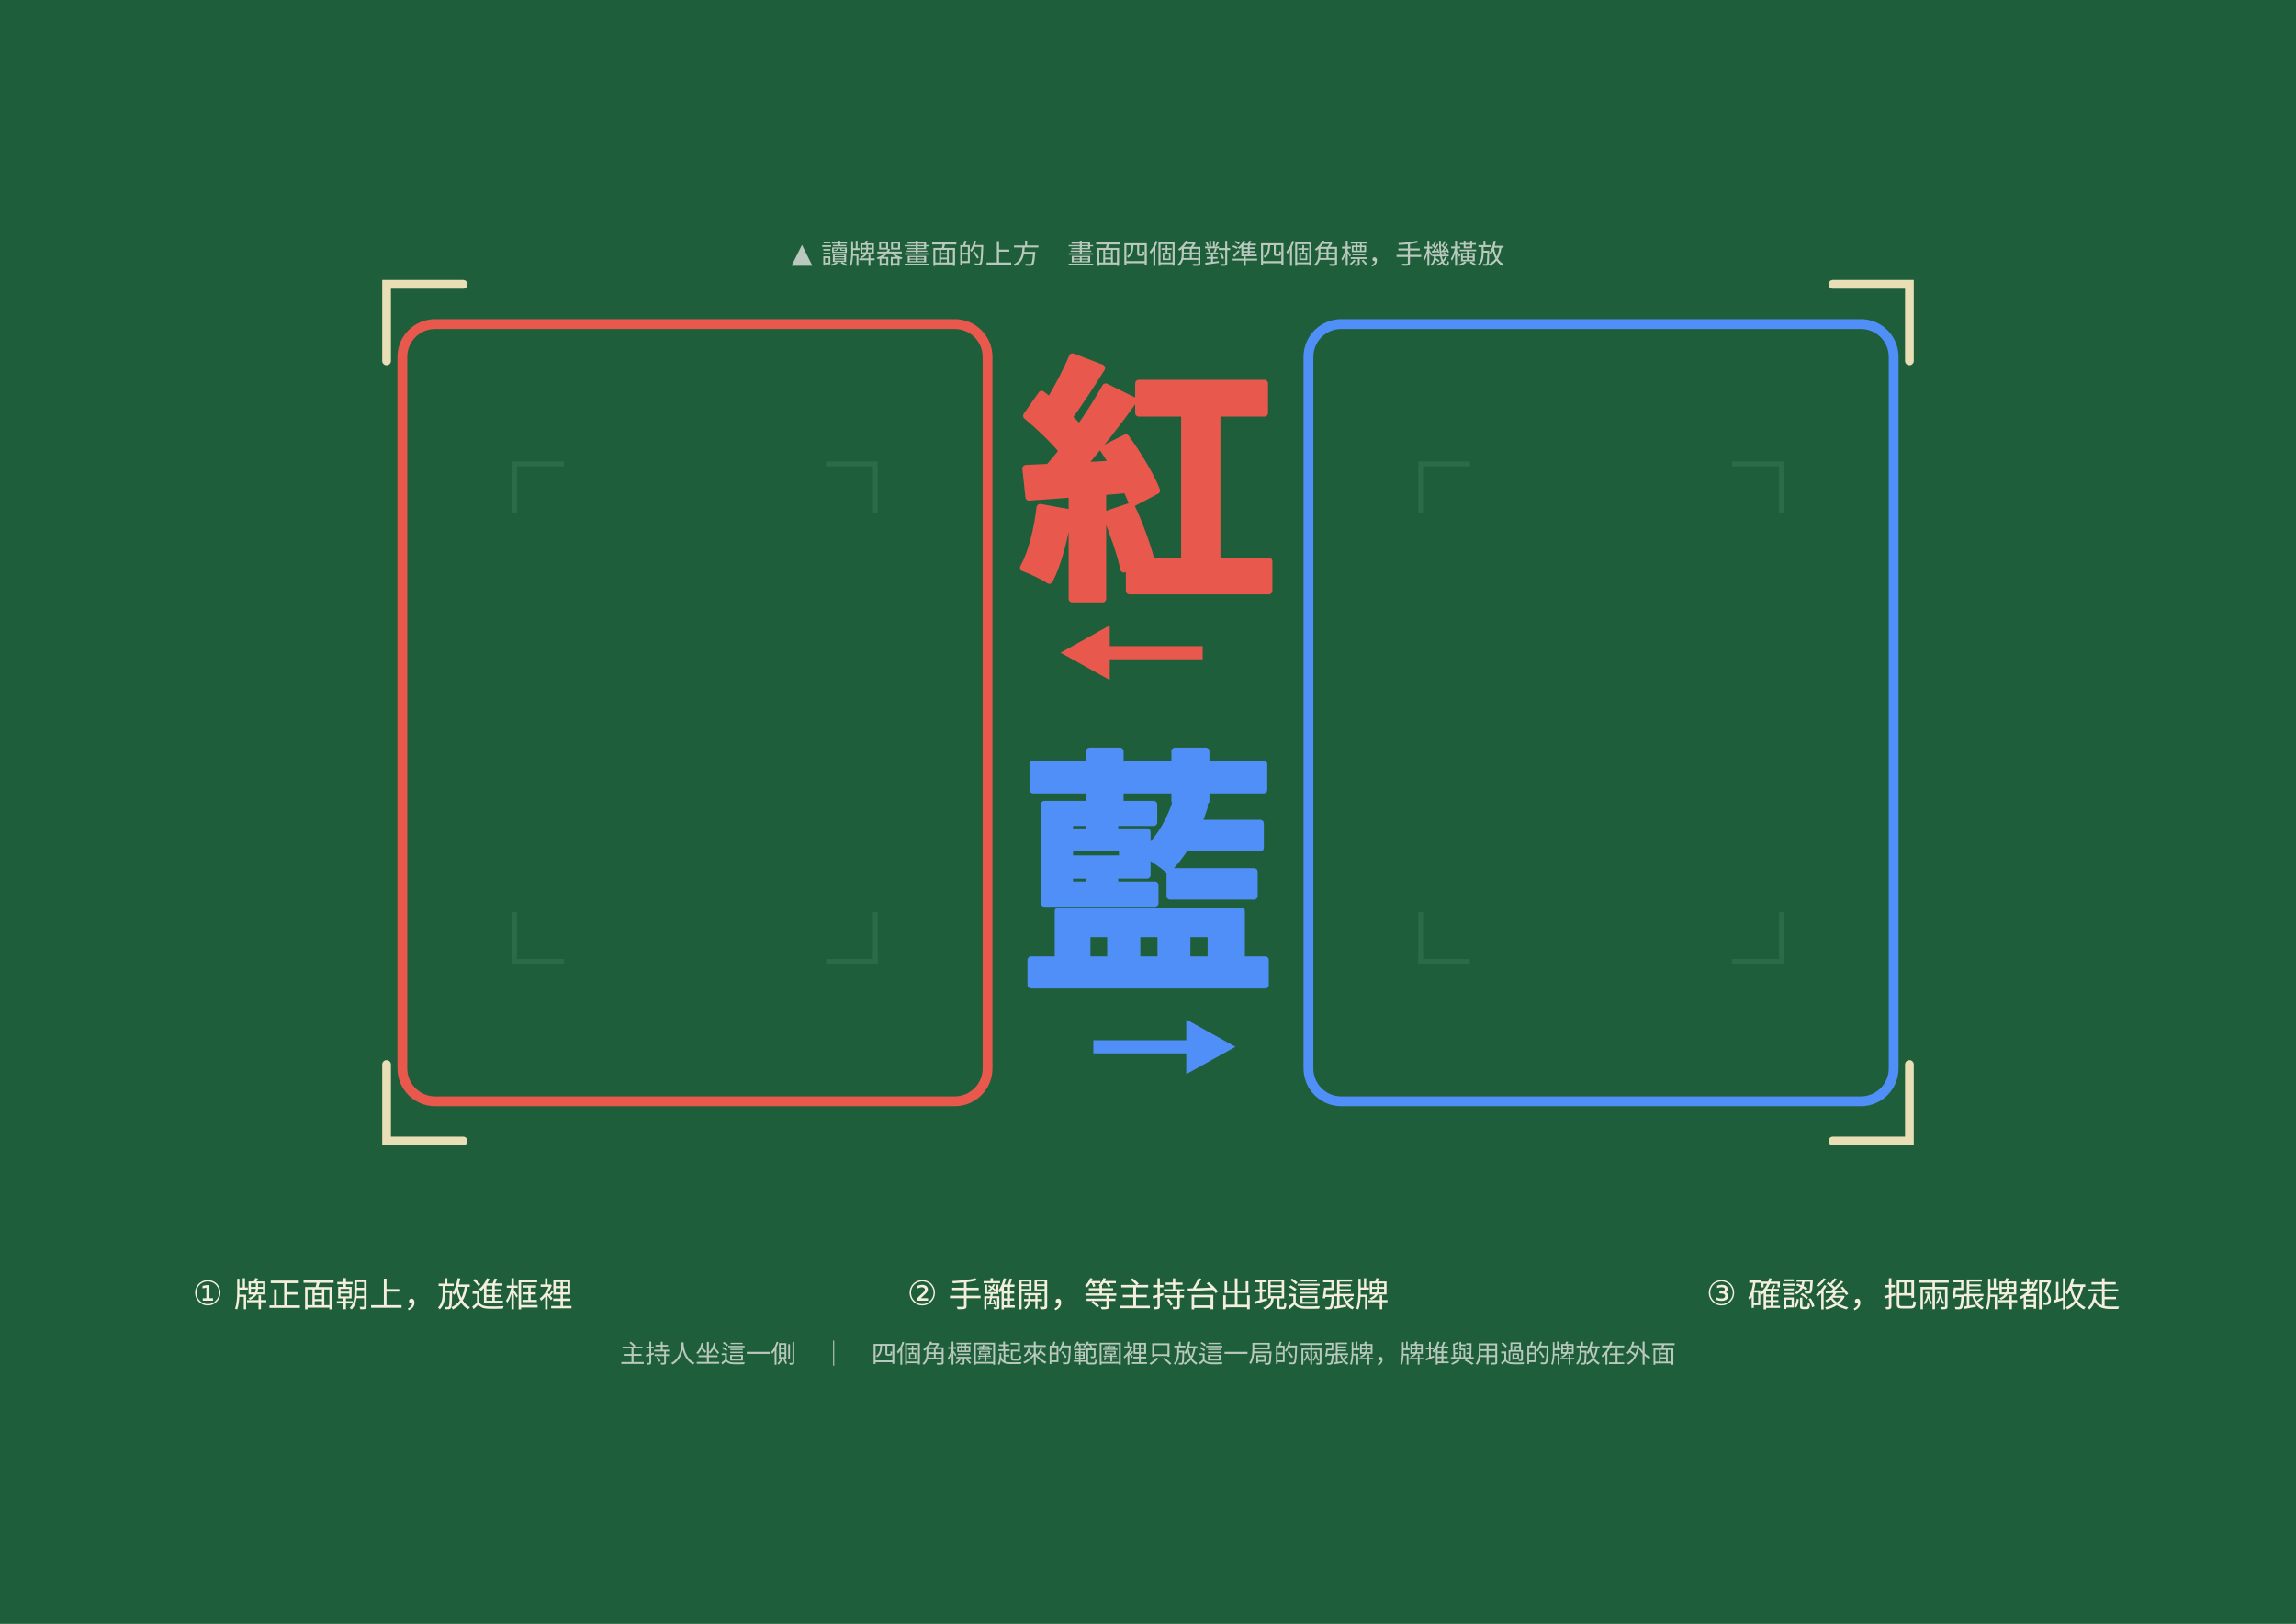
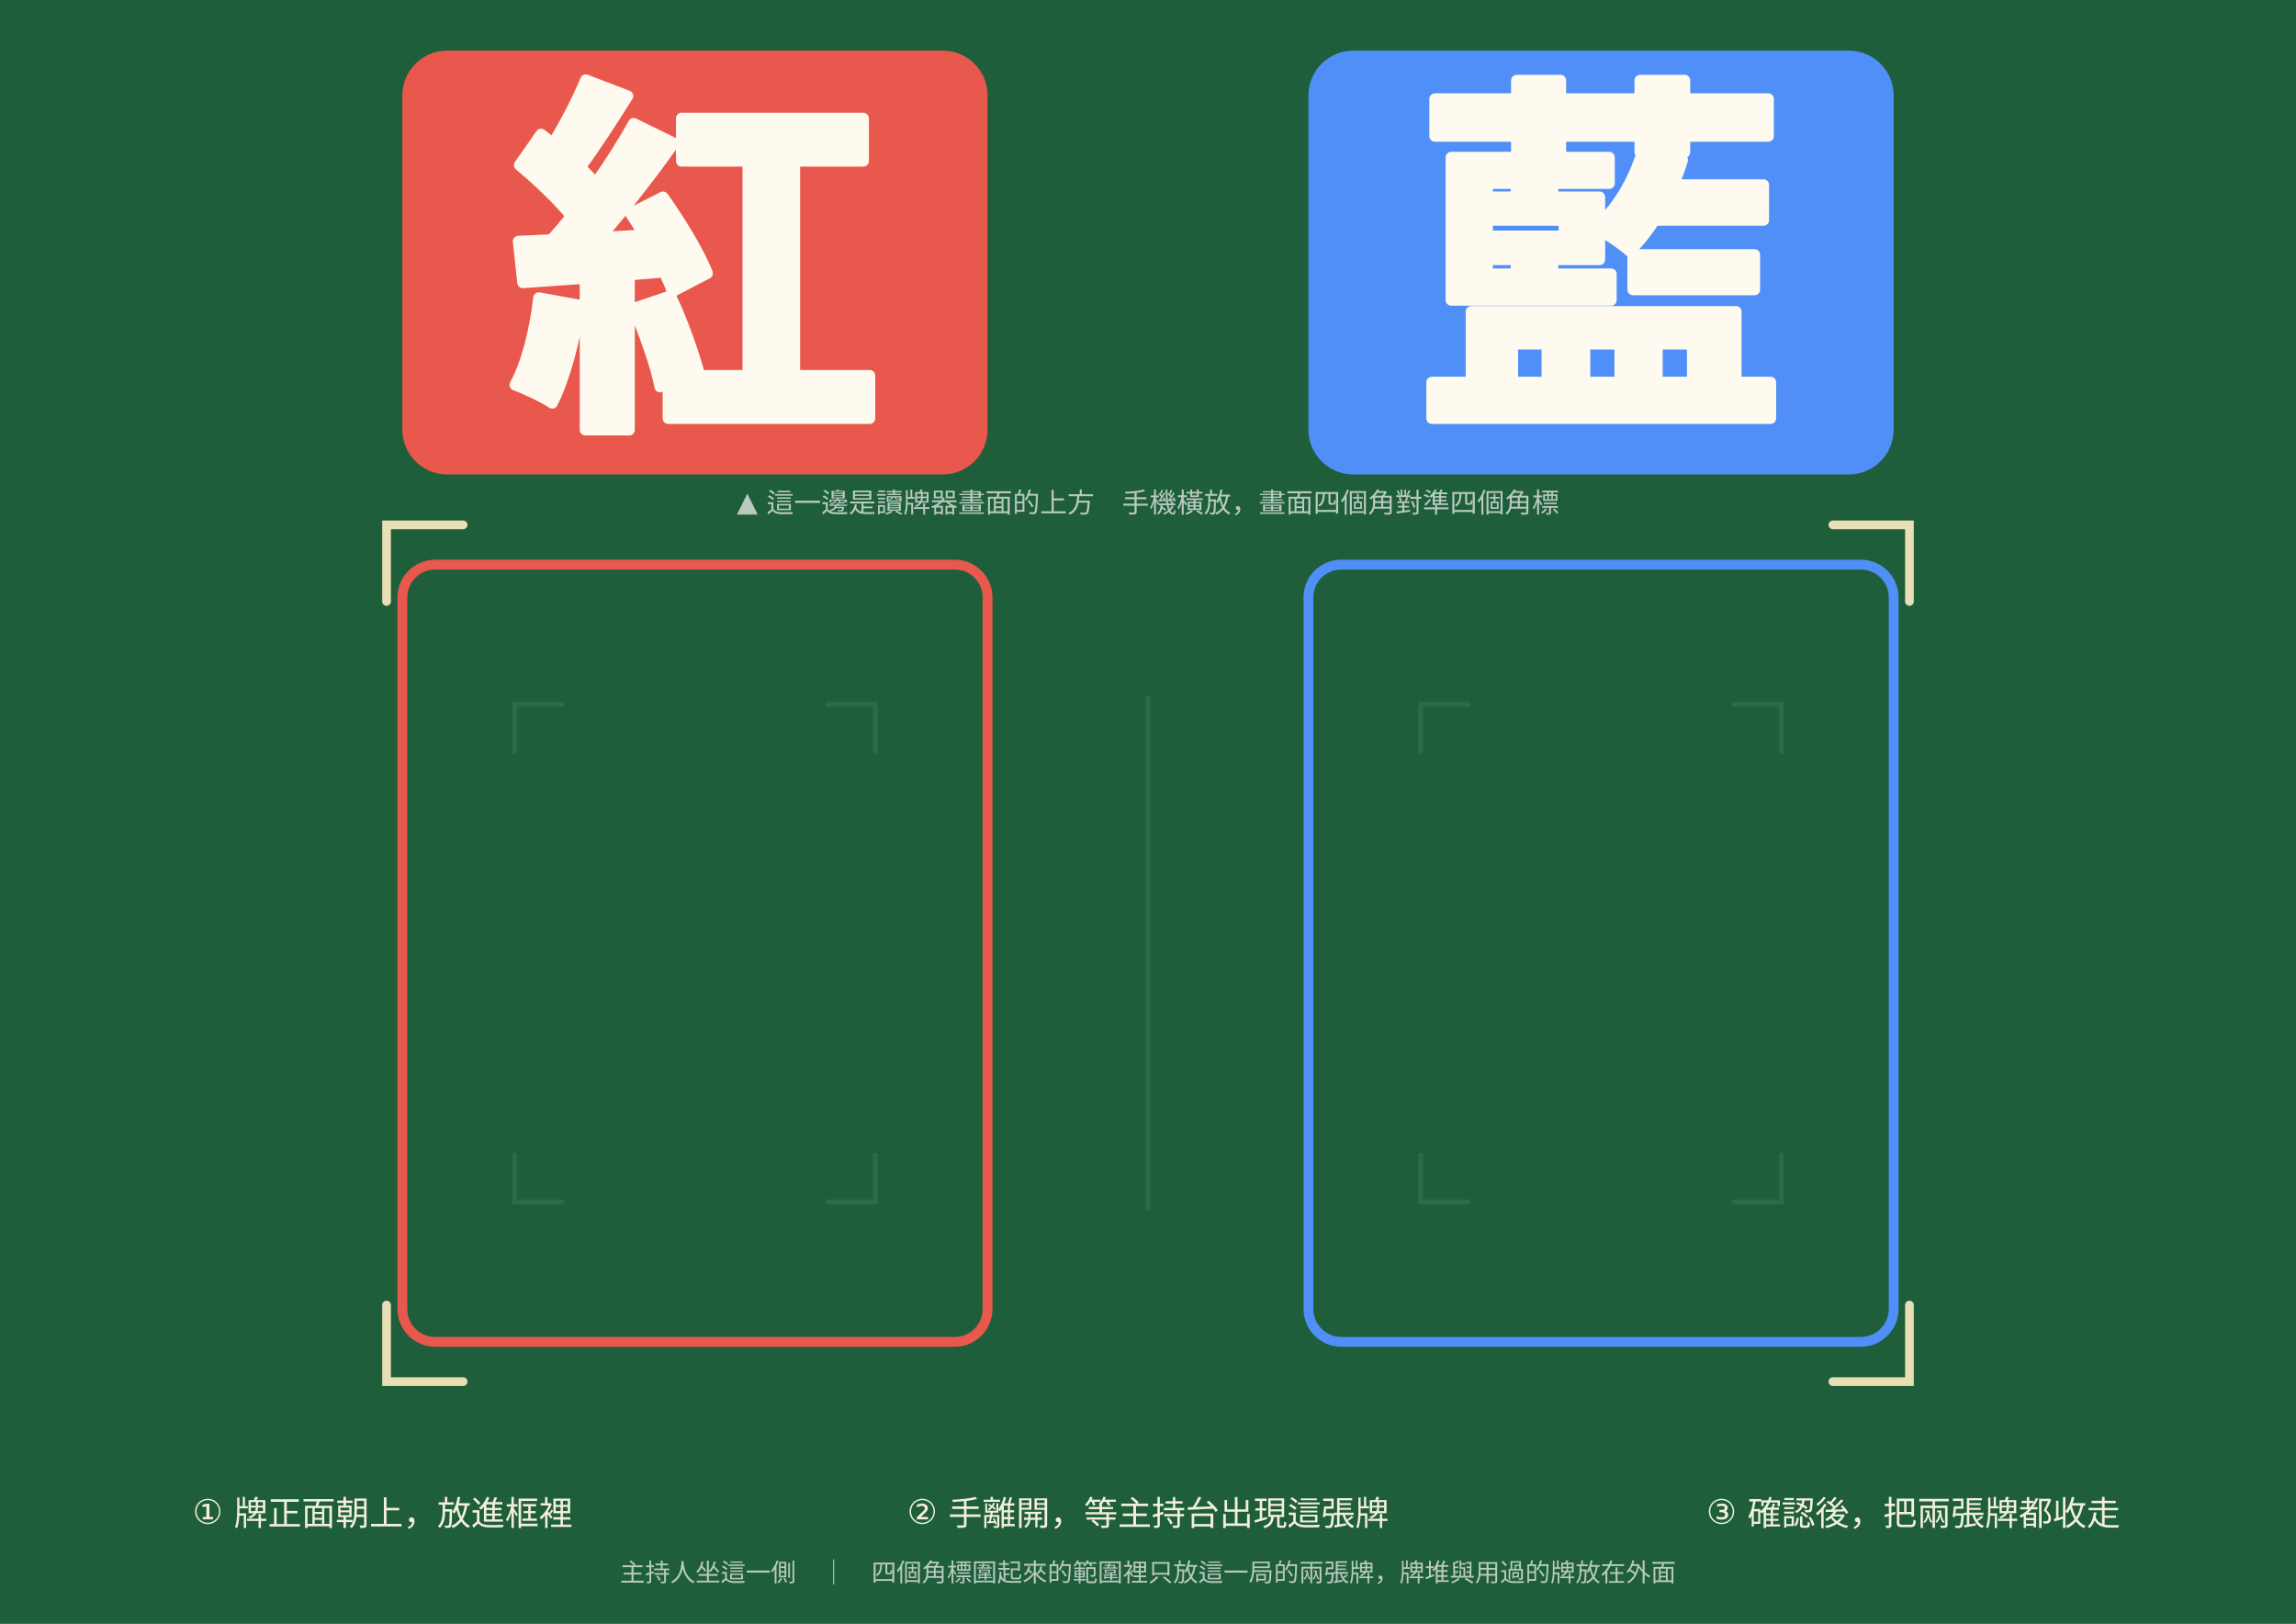
<svg xmlns="http://www.w3.org/2000/svg" width="420mm" height="297mm" viewBox="0 0 420 297" font-family="'Noto Sans TC', 'PingFang TC', 'Microsoft JhengHei', 'WenQuanYi Zen Hei', sans-serif">
  <rect width="420" height="297" fill="#1f5e3a" />
-   <path d="M84.715 52H70.715V66" fill="none" stroke="#e9dfb6" stroke-width="1.6" stroke-linecap="round" />
-   <path d="M335.285 52H349.285V66" fill="none" stroke="#e9dfb6" stroke-width="1.6" stroke-linecap="round" />
-   <path d="M84.715 208.695H70.715V194.695" fill="none" stroke="#e9dfb6" stroke-width="1.6" stroke-linecap="round" />
-   <path d="M335.285 208.695H349.285V194.695" fill="none" stroke="#e9dfb6" stroke-width="1.6" stroke-linecap="round" />
-   <text x="210" y="48" text-anchor="middle" font-size="5.0" fill="#b9c9bd">▲ 讀牌器畫面的上方　畫面四個角對準四個角標，手機橫放</text>
-   <rect x="73.60" y="59.27" width="107.05" height="142.15" rx="6" fill="none" stroke="#e9584c" stroke-width="1.8" />
-   <path d="M94.126 93.848V84.848H103.126" fill="none" stroke="#2a6c46" stroke-width="0.9" />
-   <path d="M160.126 93.848V84.848H151.126" fill="none" stroke="#2a6c46" stroke-width="0.9" />
-   <path d="M94.126 166.848V175.848H103.126" fill="none" stroke="#2a6c46" stroke-width="0.9" />
-   <path d="M160.126 166.848V175.848H151.126" fill="none" stroke="#2a6c46" stroke-width="0.9" />
-   <rect x="239.35" y="59.27" width="107.05" height="142.15" rx="6" fill="none" stroke="#4f8ff7" stroke-width="1.8" />
-   <path d="M259.874 93.848V84.848H268.874" fill="none" stroke="#2a6c46" stroke-width="0.9" />
-   <path d="M325.874 93.848V84.848H316.874" fill="none" stroke="#2a6c46" stroke-width="0.9" />
-   <path d="M259.874 166.848V175.848H268.874" fill="none" stroke="#2a6c46" stroke-width="0.9" />
-   <path d="M325.874 166.848V175.848H316.874" fill="none" stroke="#2a6c46" stroke-width="0.9" />
-   <text x="210" y="105.28" text-anchor="middle" font-size="47.0" font-weight="700" fill="#e9584c" stroke="#e9584c" stroke-width="1.32" stroke-linejoin="round">紅</text>
-   <path d="M194 119.379l9 -5v10z" fill="#e9584c" />
-   <path d="M220 119.379H202" stroke="#e9584c" stroke-width="2.4" />
-   <text x="210" y="177.36" text-anchor="middle" font-size="47.0" font-weight="700" fill="#4f8ff7" stroke="#4f8ff7" stroke-width="1.32" stroke-linejoin="round">藍</text>
-   <path d="M226 191.459l-9 -5v10z" fill="#4f8ff7" />
-   <path d="M200 191.459H218" stroke="#4f8ff7" stroke-width="2.4" />
-   <text x="70.0" y="238.695" text-anchor="middle" font-size="6.2" fill="#f3efdc">① 牌正面朝上，放進框裡</text>
-   <text x="210.0" y="238.695" text-anchor="middle" font-size="6.2" fill="#f3efdc">② 手離開，等主持台出現這張牌</text>
-   <text x="350.0" y="238.695" text-anchor="middle" font-size="6.2" fill="#f3efdc">③ 確認後，把兩張牌都收走</text>
-   <text x="210" y="249.235" text-anchor="middle" font-size="4.6" fill="#b9c9bd">主持人坐這一側　｜　四個角標圍起來的範圍裡只放這一局的兩張牌，牌堆與用過的牌放在外面</text>
+   <path d="M84.715 96H70.715V110" fill="none" stroke="#e9dfb6" stroke-width="1.6" stroke-linecap="round" />
+   <path d="M335.285 96H349.285V110" fill="none" stroke="#e9dfb6" stroke-width="1.6" stroke-linecap="round" />
+   <path d="M84.715 252.695H70.715V238.695" fill="none" stroke="#e9dfb6" stroke-width="1.6" stroke-linecap="round" />
+   <path d="M335.285 252.695H349.285V238.695" fill="none" stroke="#e9dfb6" stroke-width="1.6" stroke-linecap="round" />
+   <text x="210" y="93.5" text-anchor="middle" font-size="5.0" fill="#b9c9bd">▲ 這一邊是讀牌器畫面的上方　手機橫放，畫面四個角對準四個角標</text>
+   <rect x="73.60" y="103.27" width="107.05" height="142.15" rx="6" fill="none" stroke="#e9584c" stroke-width="1.8" />
+   <path d="M94.126 137.848V128.848H103.126" fill="none" stroke="#2a6c46" stroke-width="0.9" />
+   <path d="M160.126 137.848V128.848H151.126" fill="none" stroke="#2a6c46" stroke-width="0.9" />
+   <path d="M94.126 210.848V219.848H103.126" fill="none" stroke="#2a6c46" stroke-width="0.9" />
+   <path d="M160.126 210.848V219.848H151.126" fill="none" stroke="#2a6c46" stroke-width="0.9" />
+   <rect x="239.35" y="103.27" width="107.05" height="142.15" rx="6" fill="none" stroke="#4f8ff7" stroke-width="1.8" />
+   <path d="M259.874 137.848V128.848H268.874" fill="none" stroke="#2a6c46" stroke-width="0.9" />
+   <path d="M325.874 137.848V128.848H316.874" fill="none" stroke="#2a6c46" stroke-width="0.9" />
+   <path d="M259.874 210.848V219.848H268.874" fill="none" stroke="#2a6c46" stroke-width="0.9" />
+   <path d="M325.874 210.848V219.848H316.874" fill="none" stroke="#2a6c46" stroke-width="0.9" />
+   <rect x="73.60" y="9.26" width="107.05" height="77.52" rx="8.2" fill="#e9584c" />
+   <text x="127.13" y="72.50" text-anchor="middle" font-size="68.0" font-weight="700" fill="#fffaf0" stroke="#fffaf0" stroke-width="2.04" stroke-linejoin="round">紅</text>
+   <rect x="239.35" y="9.26" width="107.05" height="77.52" rx="8.2" fill="#4f8ff7" />
+   <text x="292.87" y="72.50" text-anchor="middle" font-size="68.0" font-weight="700" fill="#fffaf0" stroke="#fffaf0" stroke-width="2.04" stroke-linejoin="round">藍</text>
+   <line x1="210" y1="127.339" x2="210" y2="221.356" stroke="#2a6c46" stroke-width="0.9" />
+   <text x="70.0" y="278.695" text-anchor="middle" font-size="6.2" fill="#f3efdc">① 牌正面朝上，放進框裡</text>
+   <text x="210.0" y="278.695" text-anchor="middle" font-size="6.2" fill="#f3efdc">② 手離開，等主持台出現這張牌</text>
+   <text x="350.0" y="278.695" text-anchor="middle" font-size="6.2" fill="#f3efdc">③ 確認後，把兩張牌都收走</text>
+   <text x="210" y="289.235" text-anchor="middle" font-size="4.6" fill="#b9c9bd">主持人坐這一側　｜　四個角標圍起來的範圍裡只放這一局的兩張牌，牌堆與用過的牌放在外面</text>
</svg>
